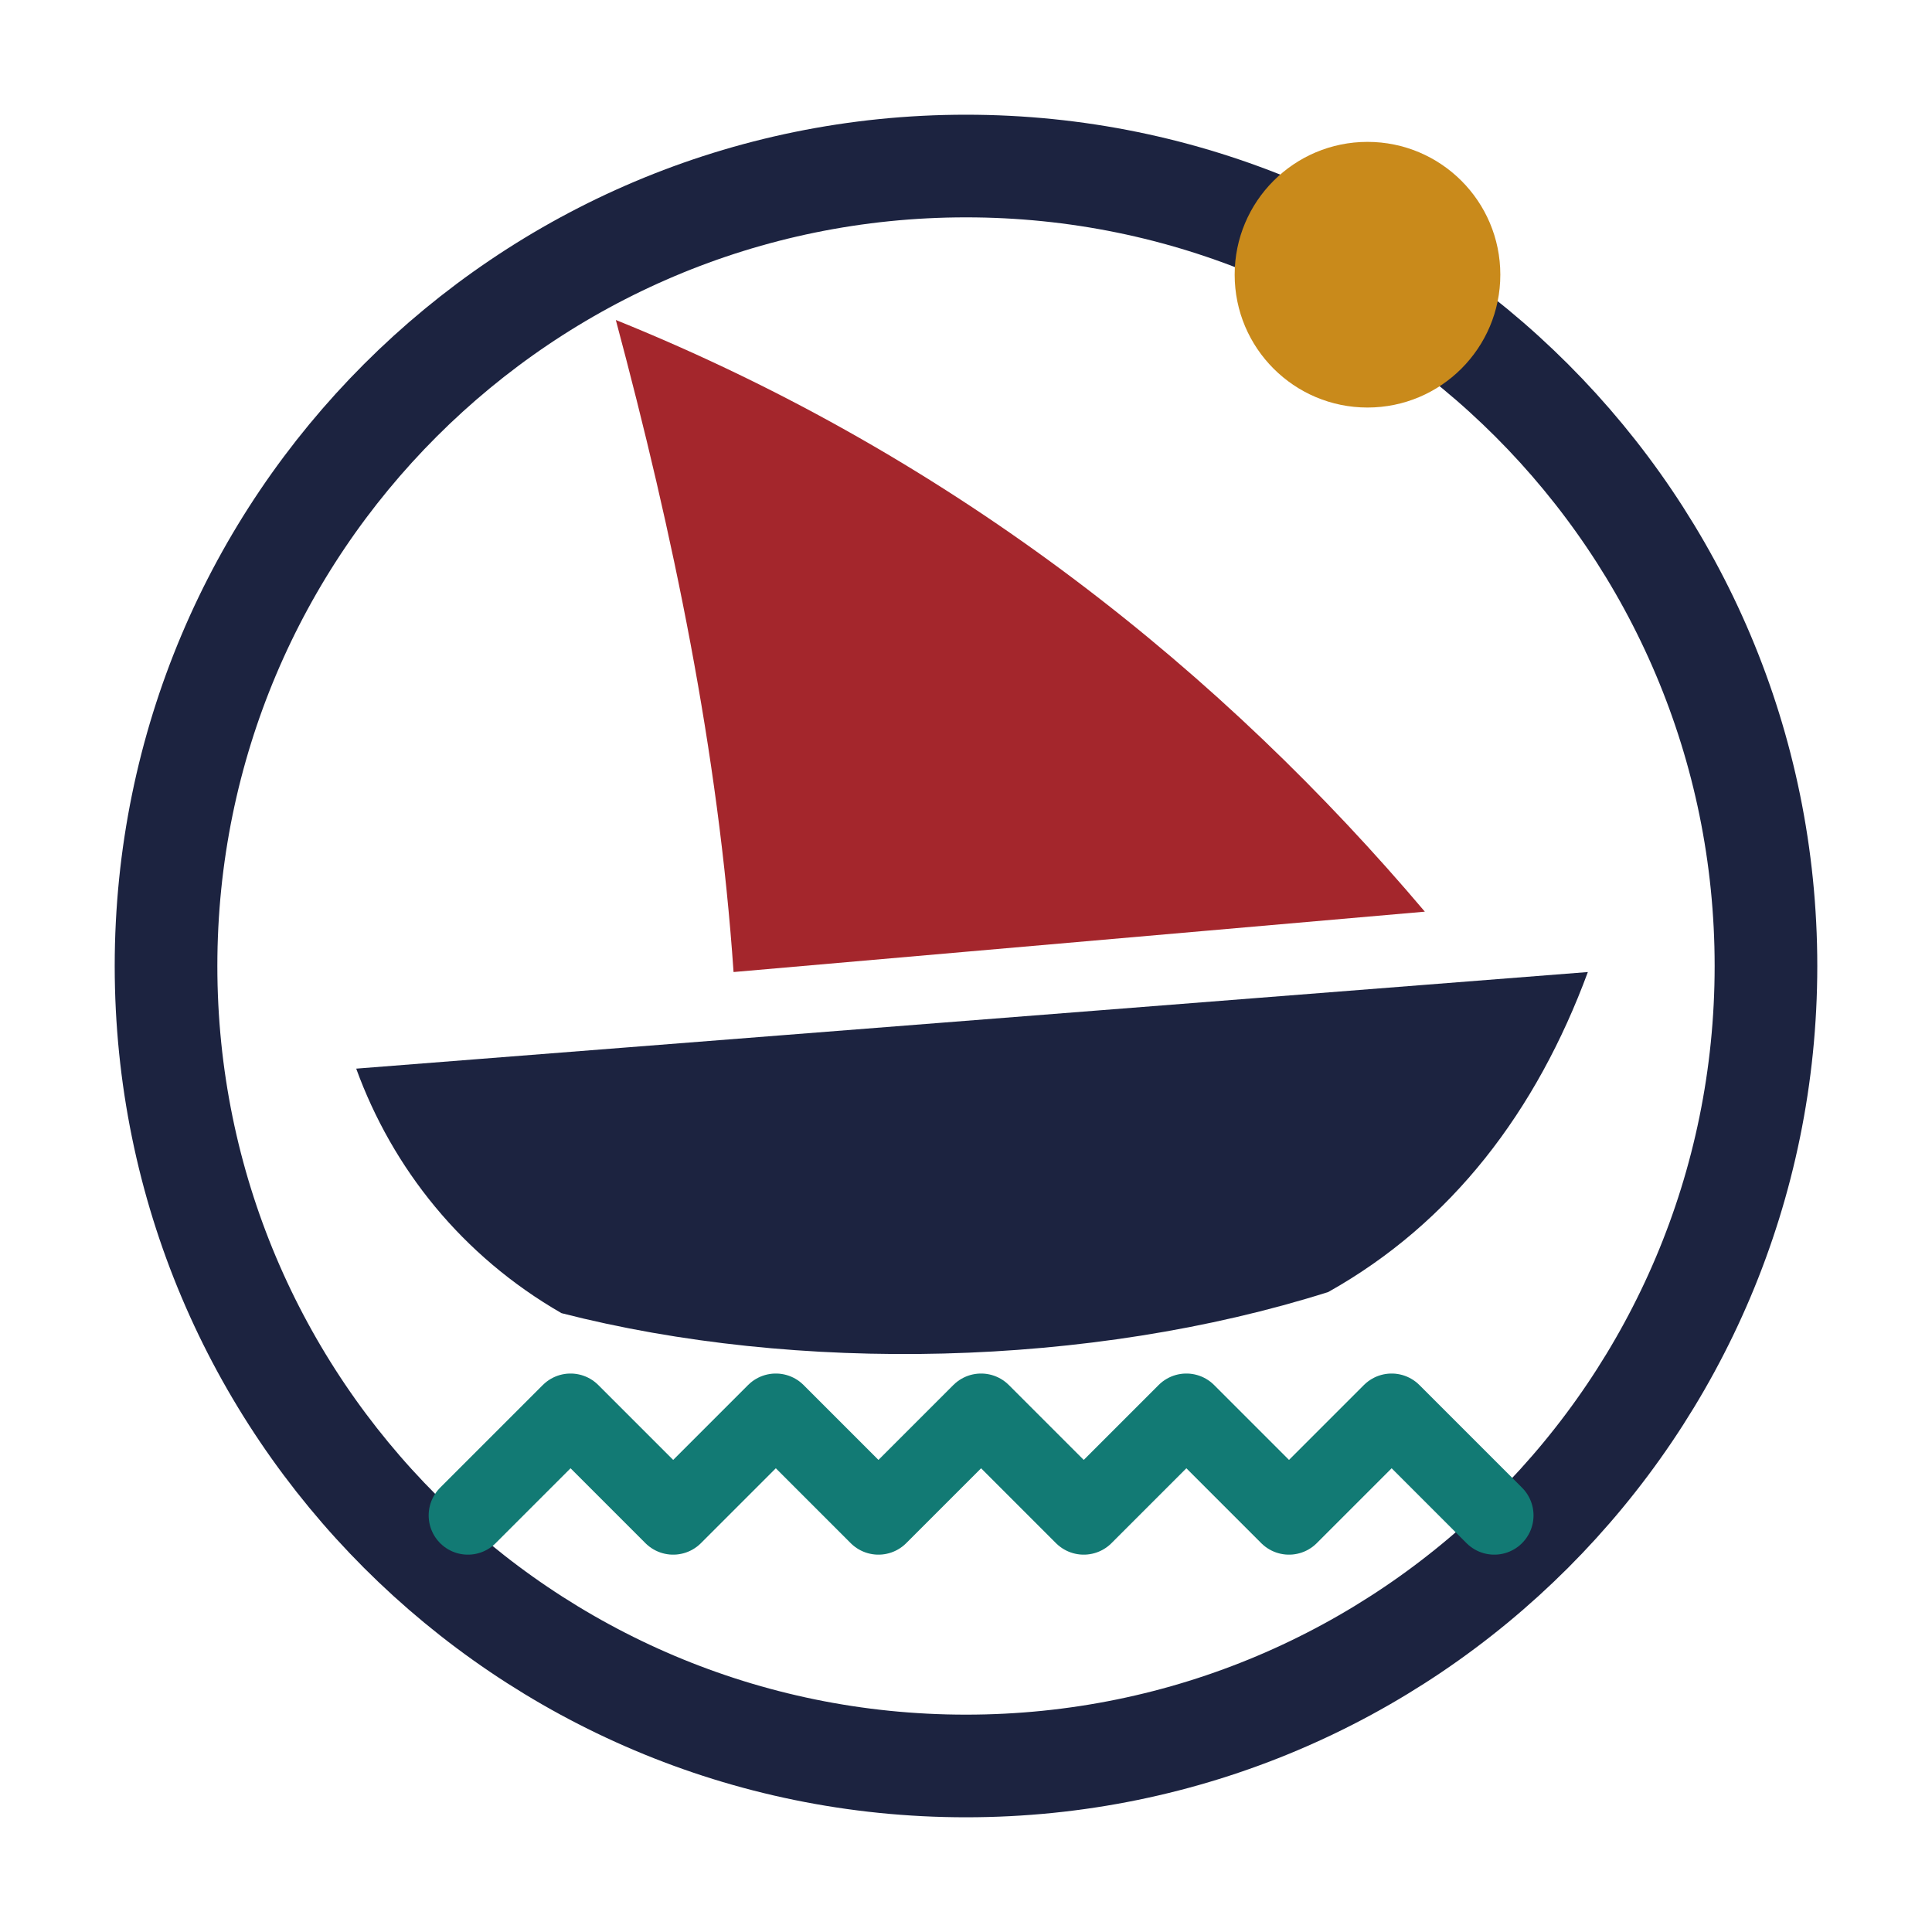
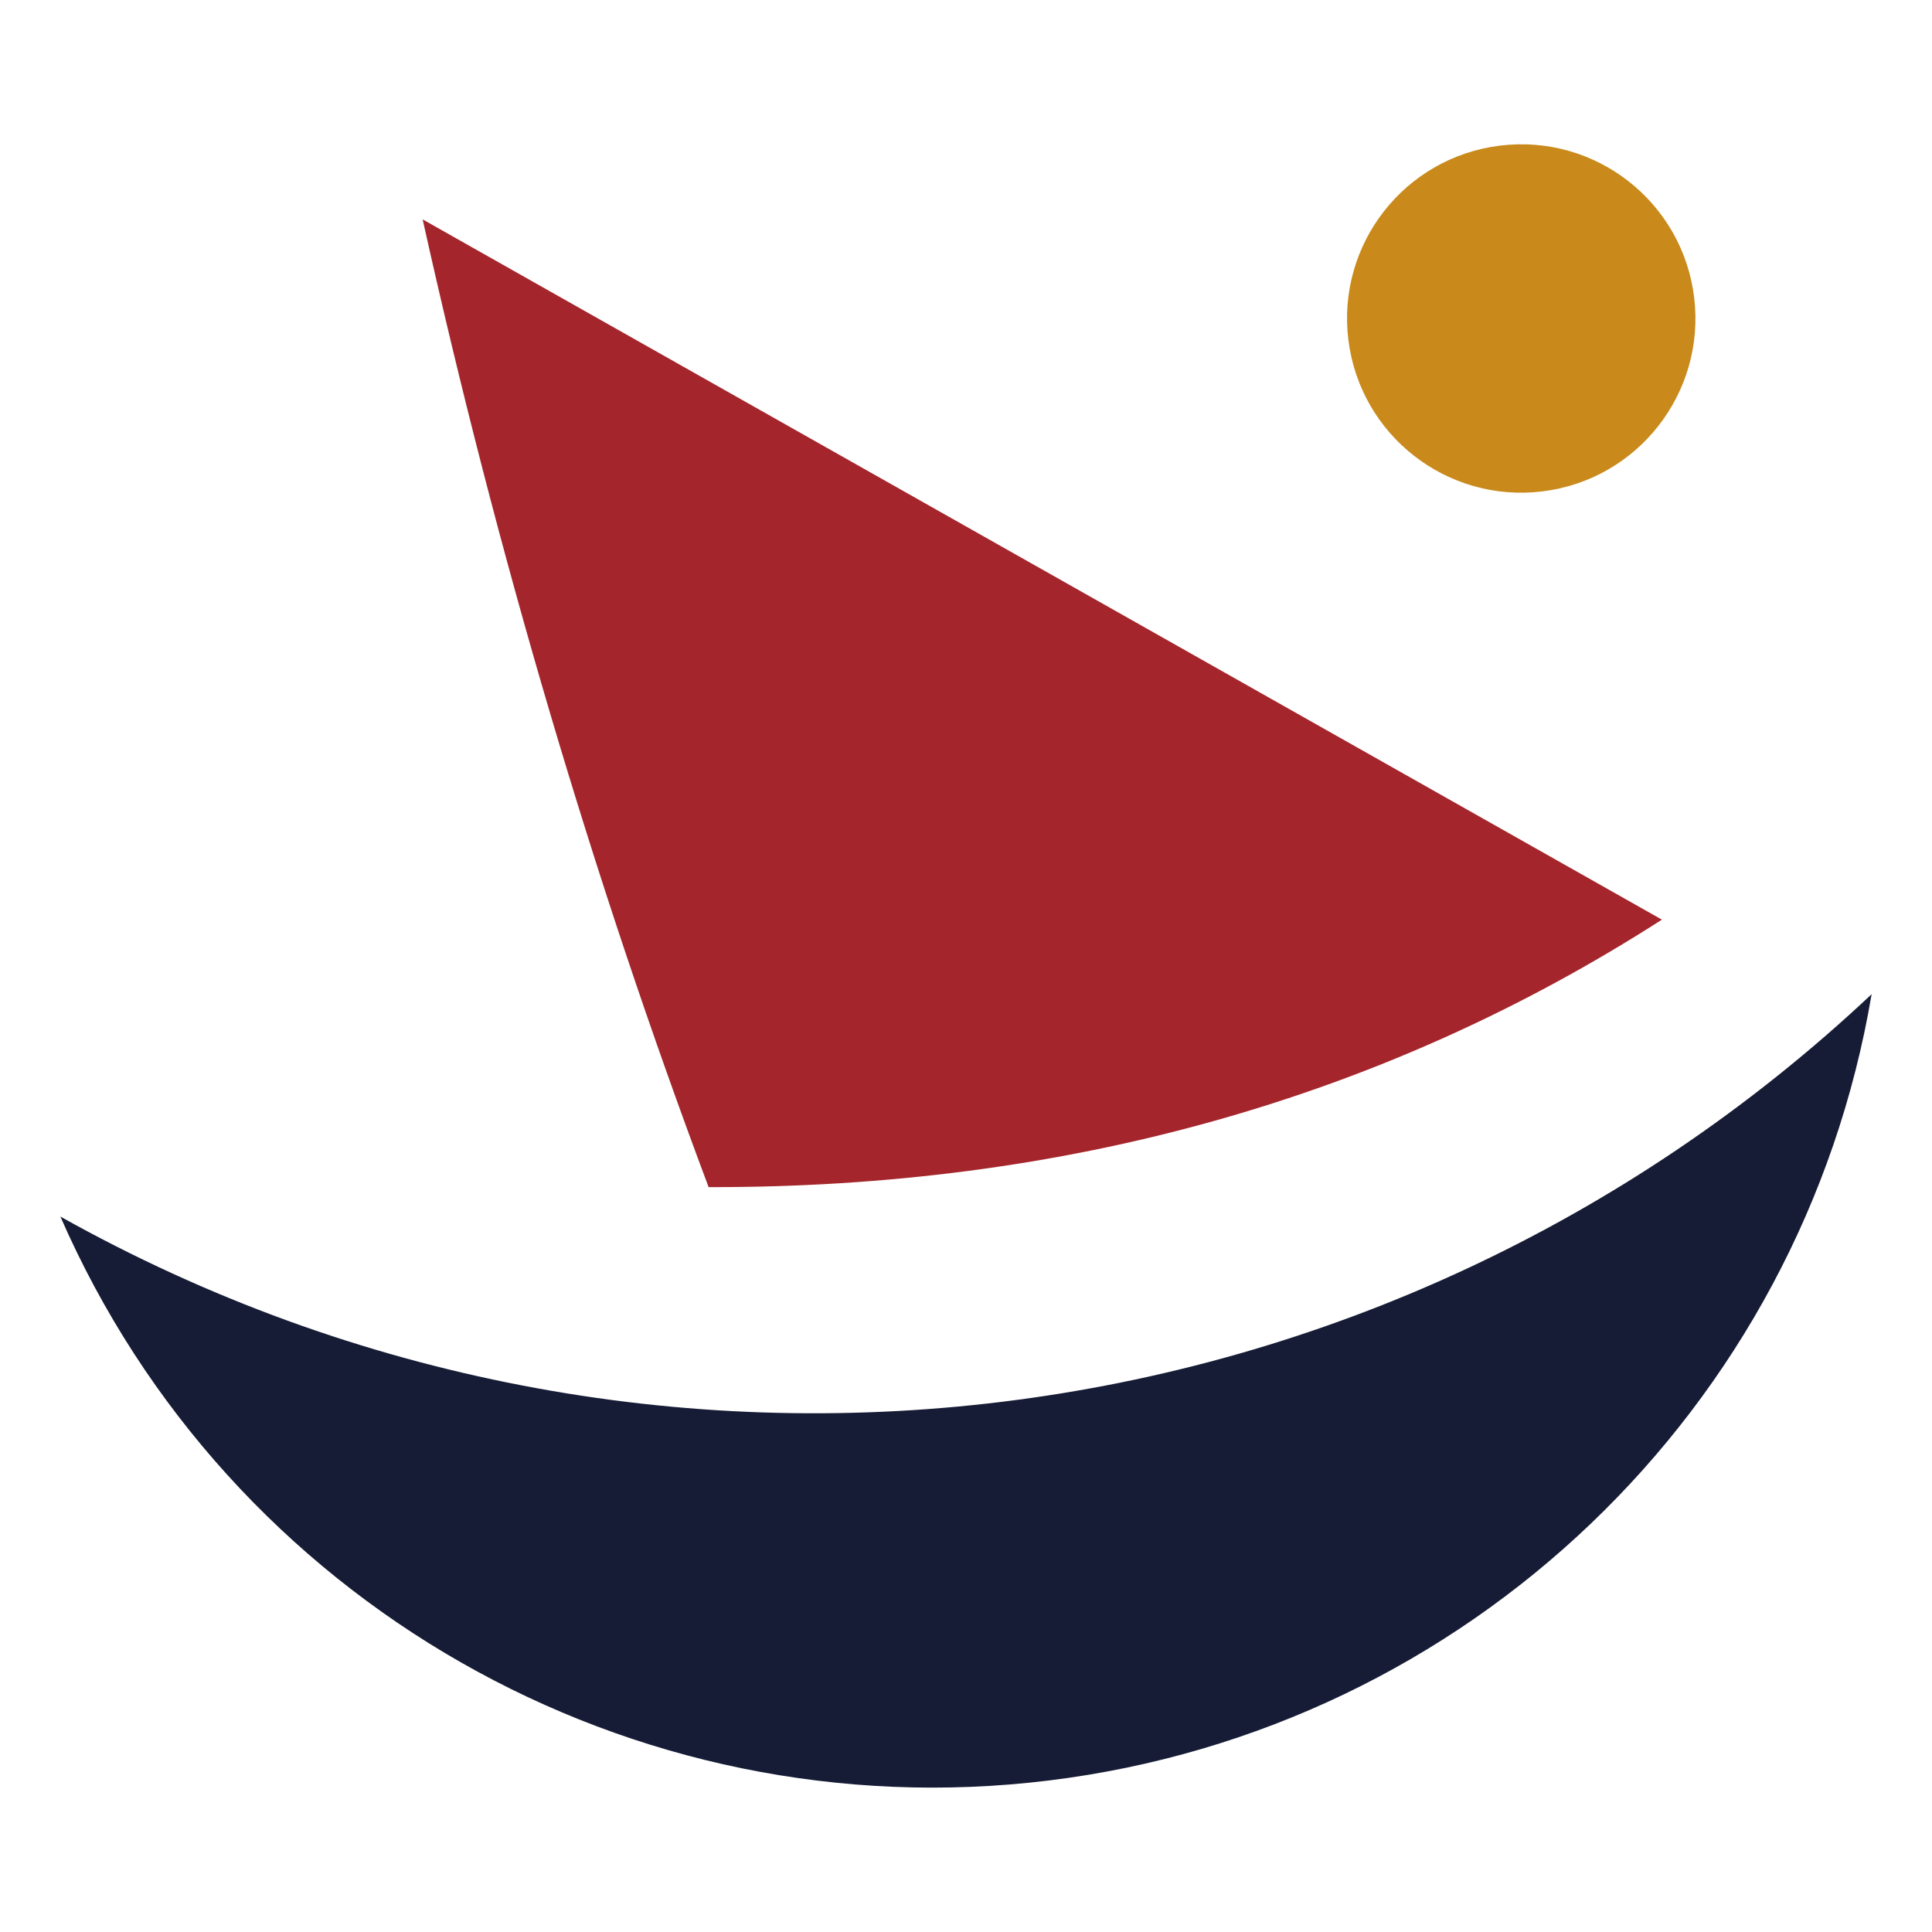
- <svg xmlns="http://www.w3.org/2000/svg" viewBox="0 0 64 64">
-   <style>.r{stroke:#1C2340}.h{fill:#1C2340}.s{fill:#A4262C}.w{stroke:#127A74}.p{fill:#C98A1B}
- @media (prefers-color-scheme:dark){.r{stroke:#EEF1F4}.h{fill:#EEF1F4}.s{fill:#D8474D}.w{stroke:#41B8AC}.p{fill:#E7AF4B}}</style>
-   <circle cx="32" cy="32" r="26.5" fill="none" stroke-width="3.4" class="r" />
-   <path class="s" d="M47.2 30.2C40.6 22.4 31.8 15.2 20.4 10.6c1.9 7.1 3.4 14.3 3.9 21.6Z" />
-   <path class="h" d="M11.8 35.4 52.6 32.2c-1.7 4.6-4.5 8.3-8.6 10.6-7.9 2.5-17.6 2.7-25.4.7-3.3-1.9-5.6-4.8-6.8-8.1Z" />
-   <path class="w" fill="none" stroke-width="2.6" stroke-linejoin="round" stroke-linecap="round" d="m15.5 50.2 3.4-3.4 3.4 3.4 3.4-3.4 3.4 3.4 3.4-3.4 3.4 3.4 3.4-3.4 3.4 3.4 3.4-3.4 3.4 3.4" />
-   <circle class="p" cx="45.3" cy="9.1" r="4.4" />
+ <svg xmlns="http://www.w3.org/2000/svg" viewBox="0 0 256 256" width="256" height="256" role="img" aria-label="Nokhatha">
+   <style>.h{fill:#161C35}.s{fill:#A4262C}.p{fill:#C98A1B}@media (prefers-color-scheme:dark){.h{fill:#EEF1F4}.s{fill:#D8474D}.p{fill:#E7AF4B}}</style>
+   <g transform="translate(-13.22 1.42) scale(1.0991) rotate(-7 128 128)">
+     <path class="s" d="M76 18 214 120Q160 146 96 138Q82 80 76 18Z" />
+     <path class="h" d="M18 132A114.78 114.78 0 0 0 238 132A186.06 186.06 0 0 1 18 132Z" />
+     <circle class="p" cx="206" cy="46" r="21" />
+   </g>
</svg>
